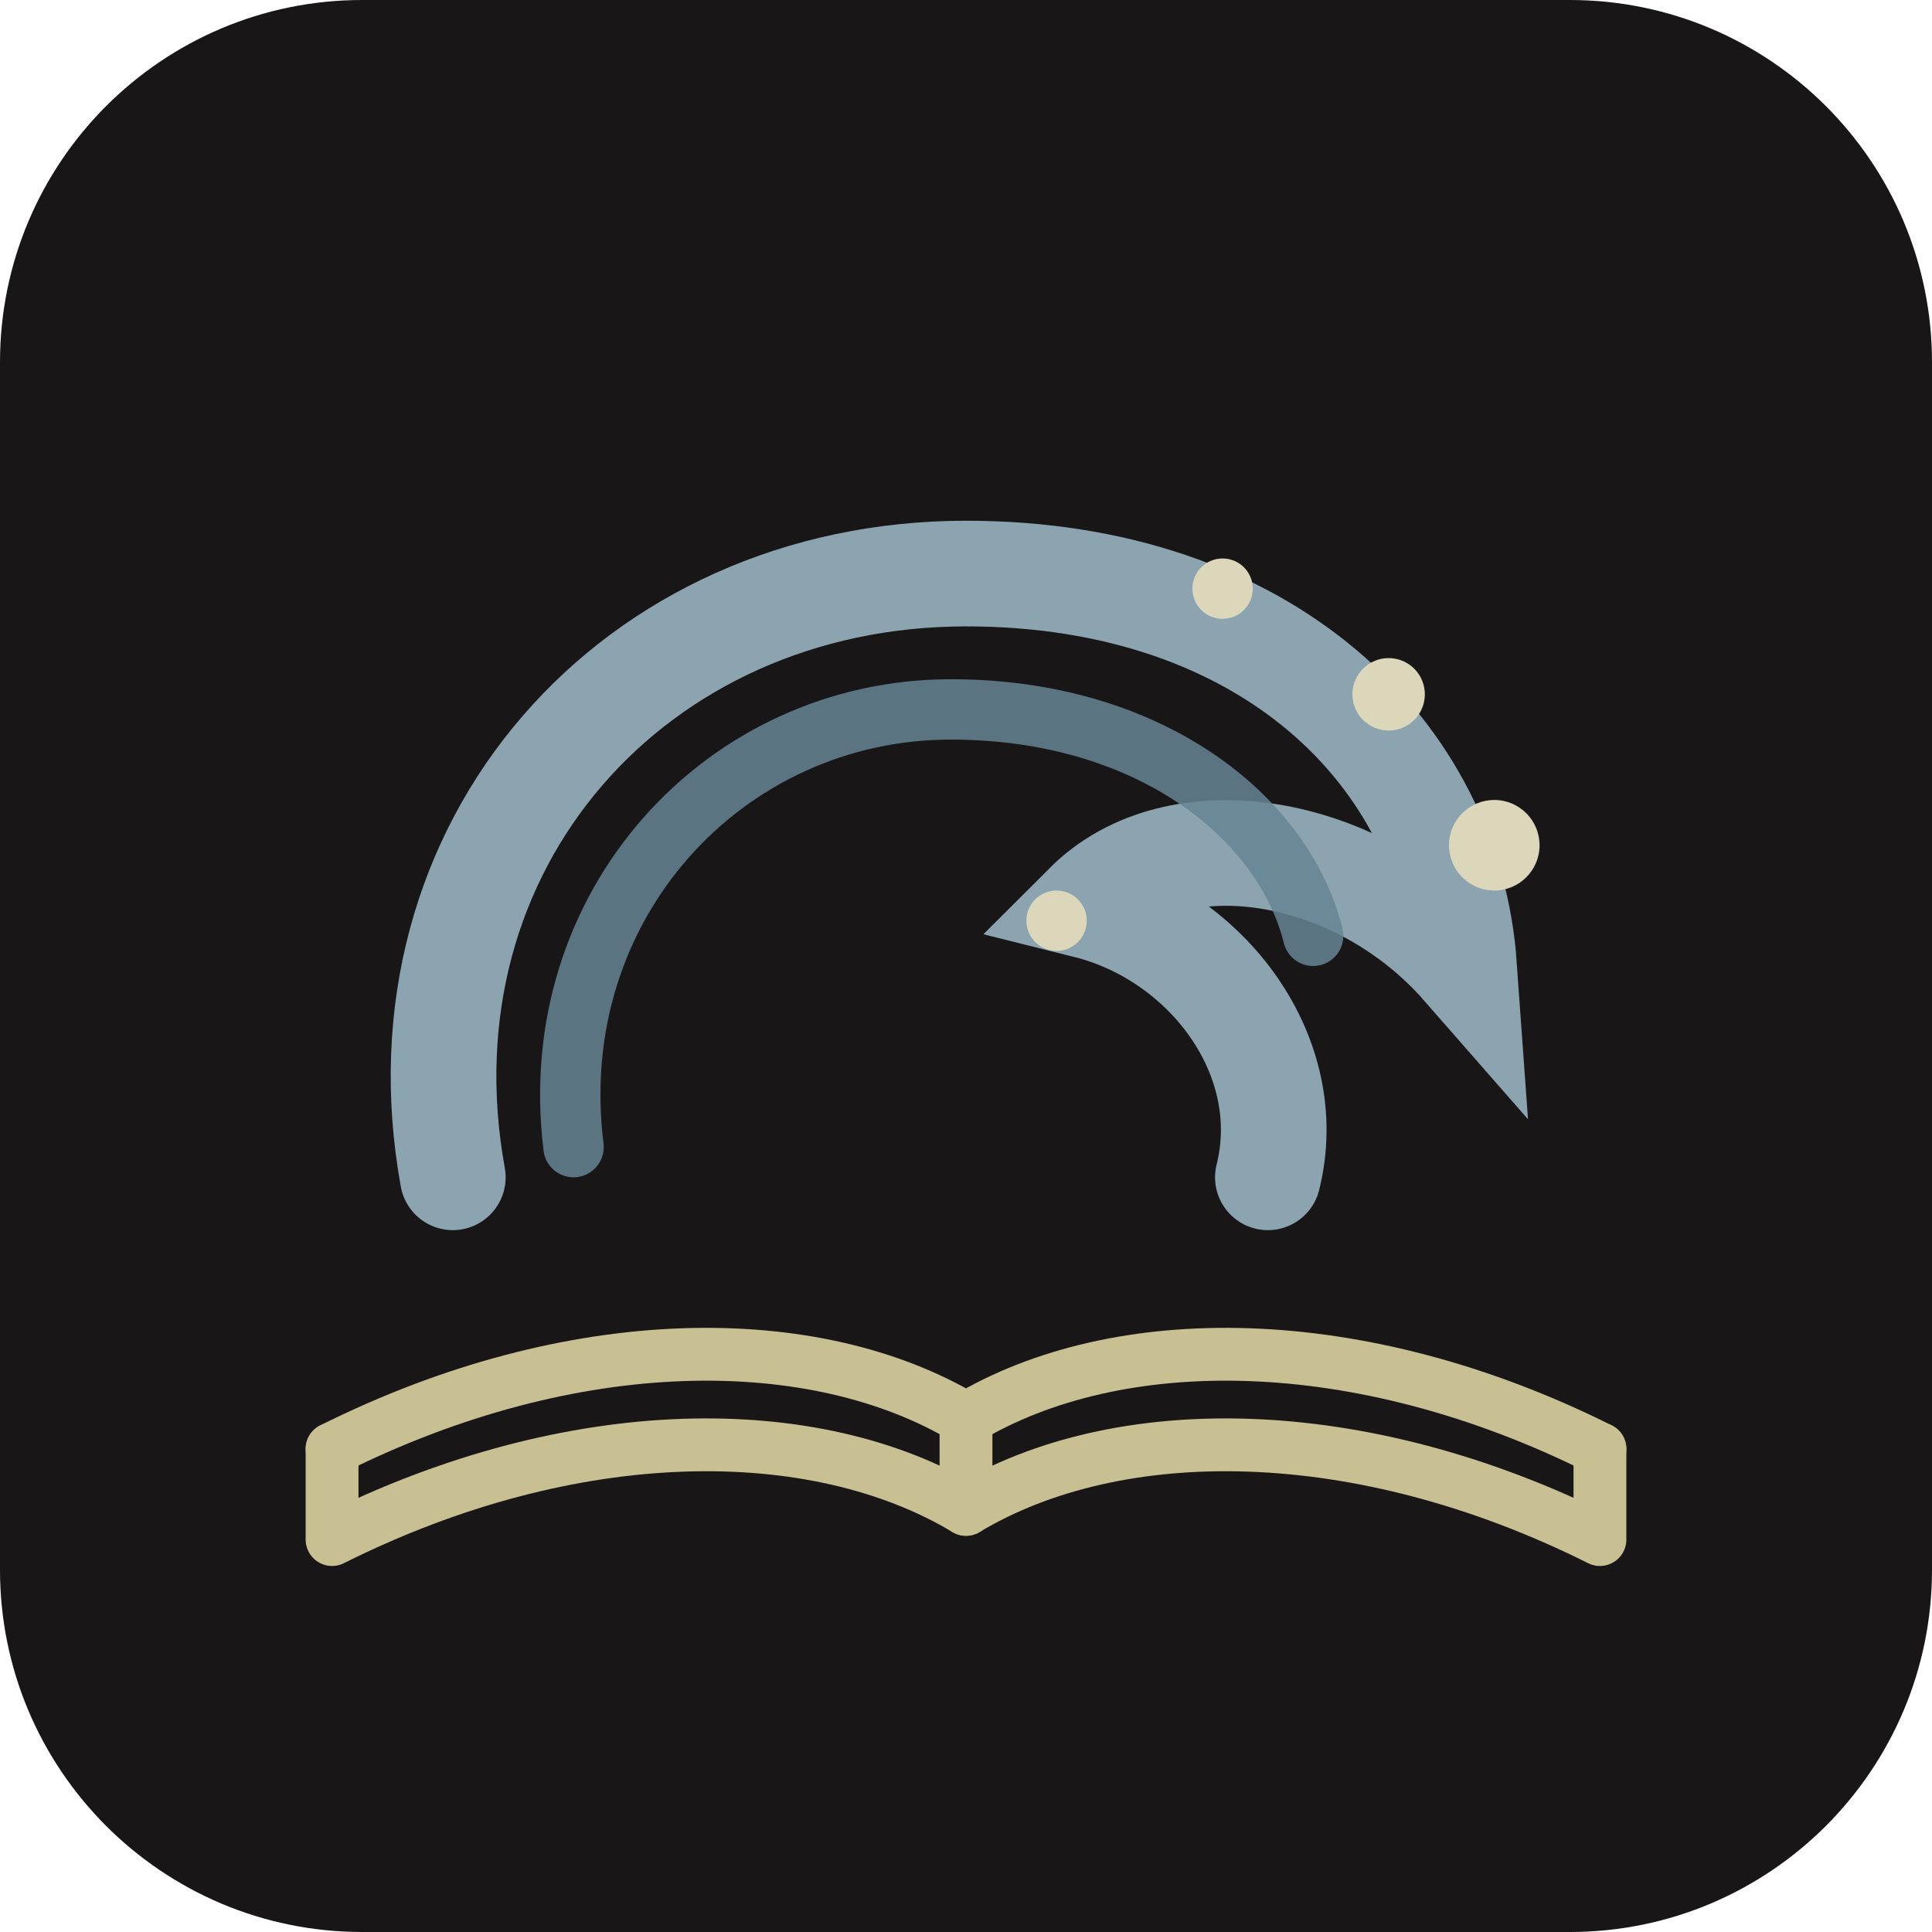
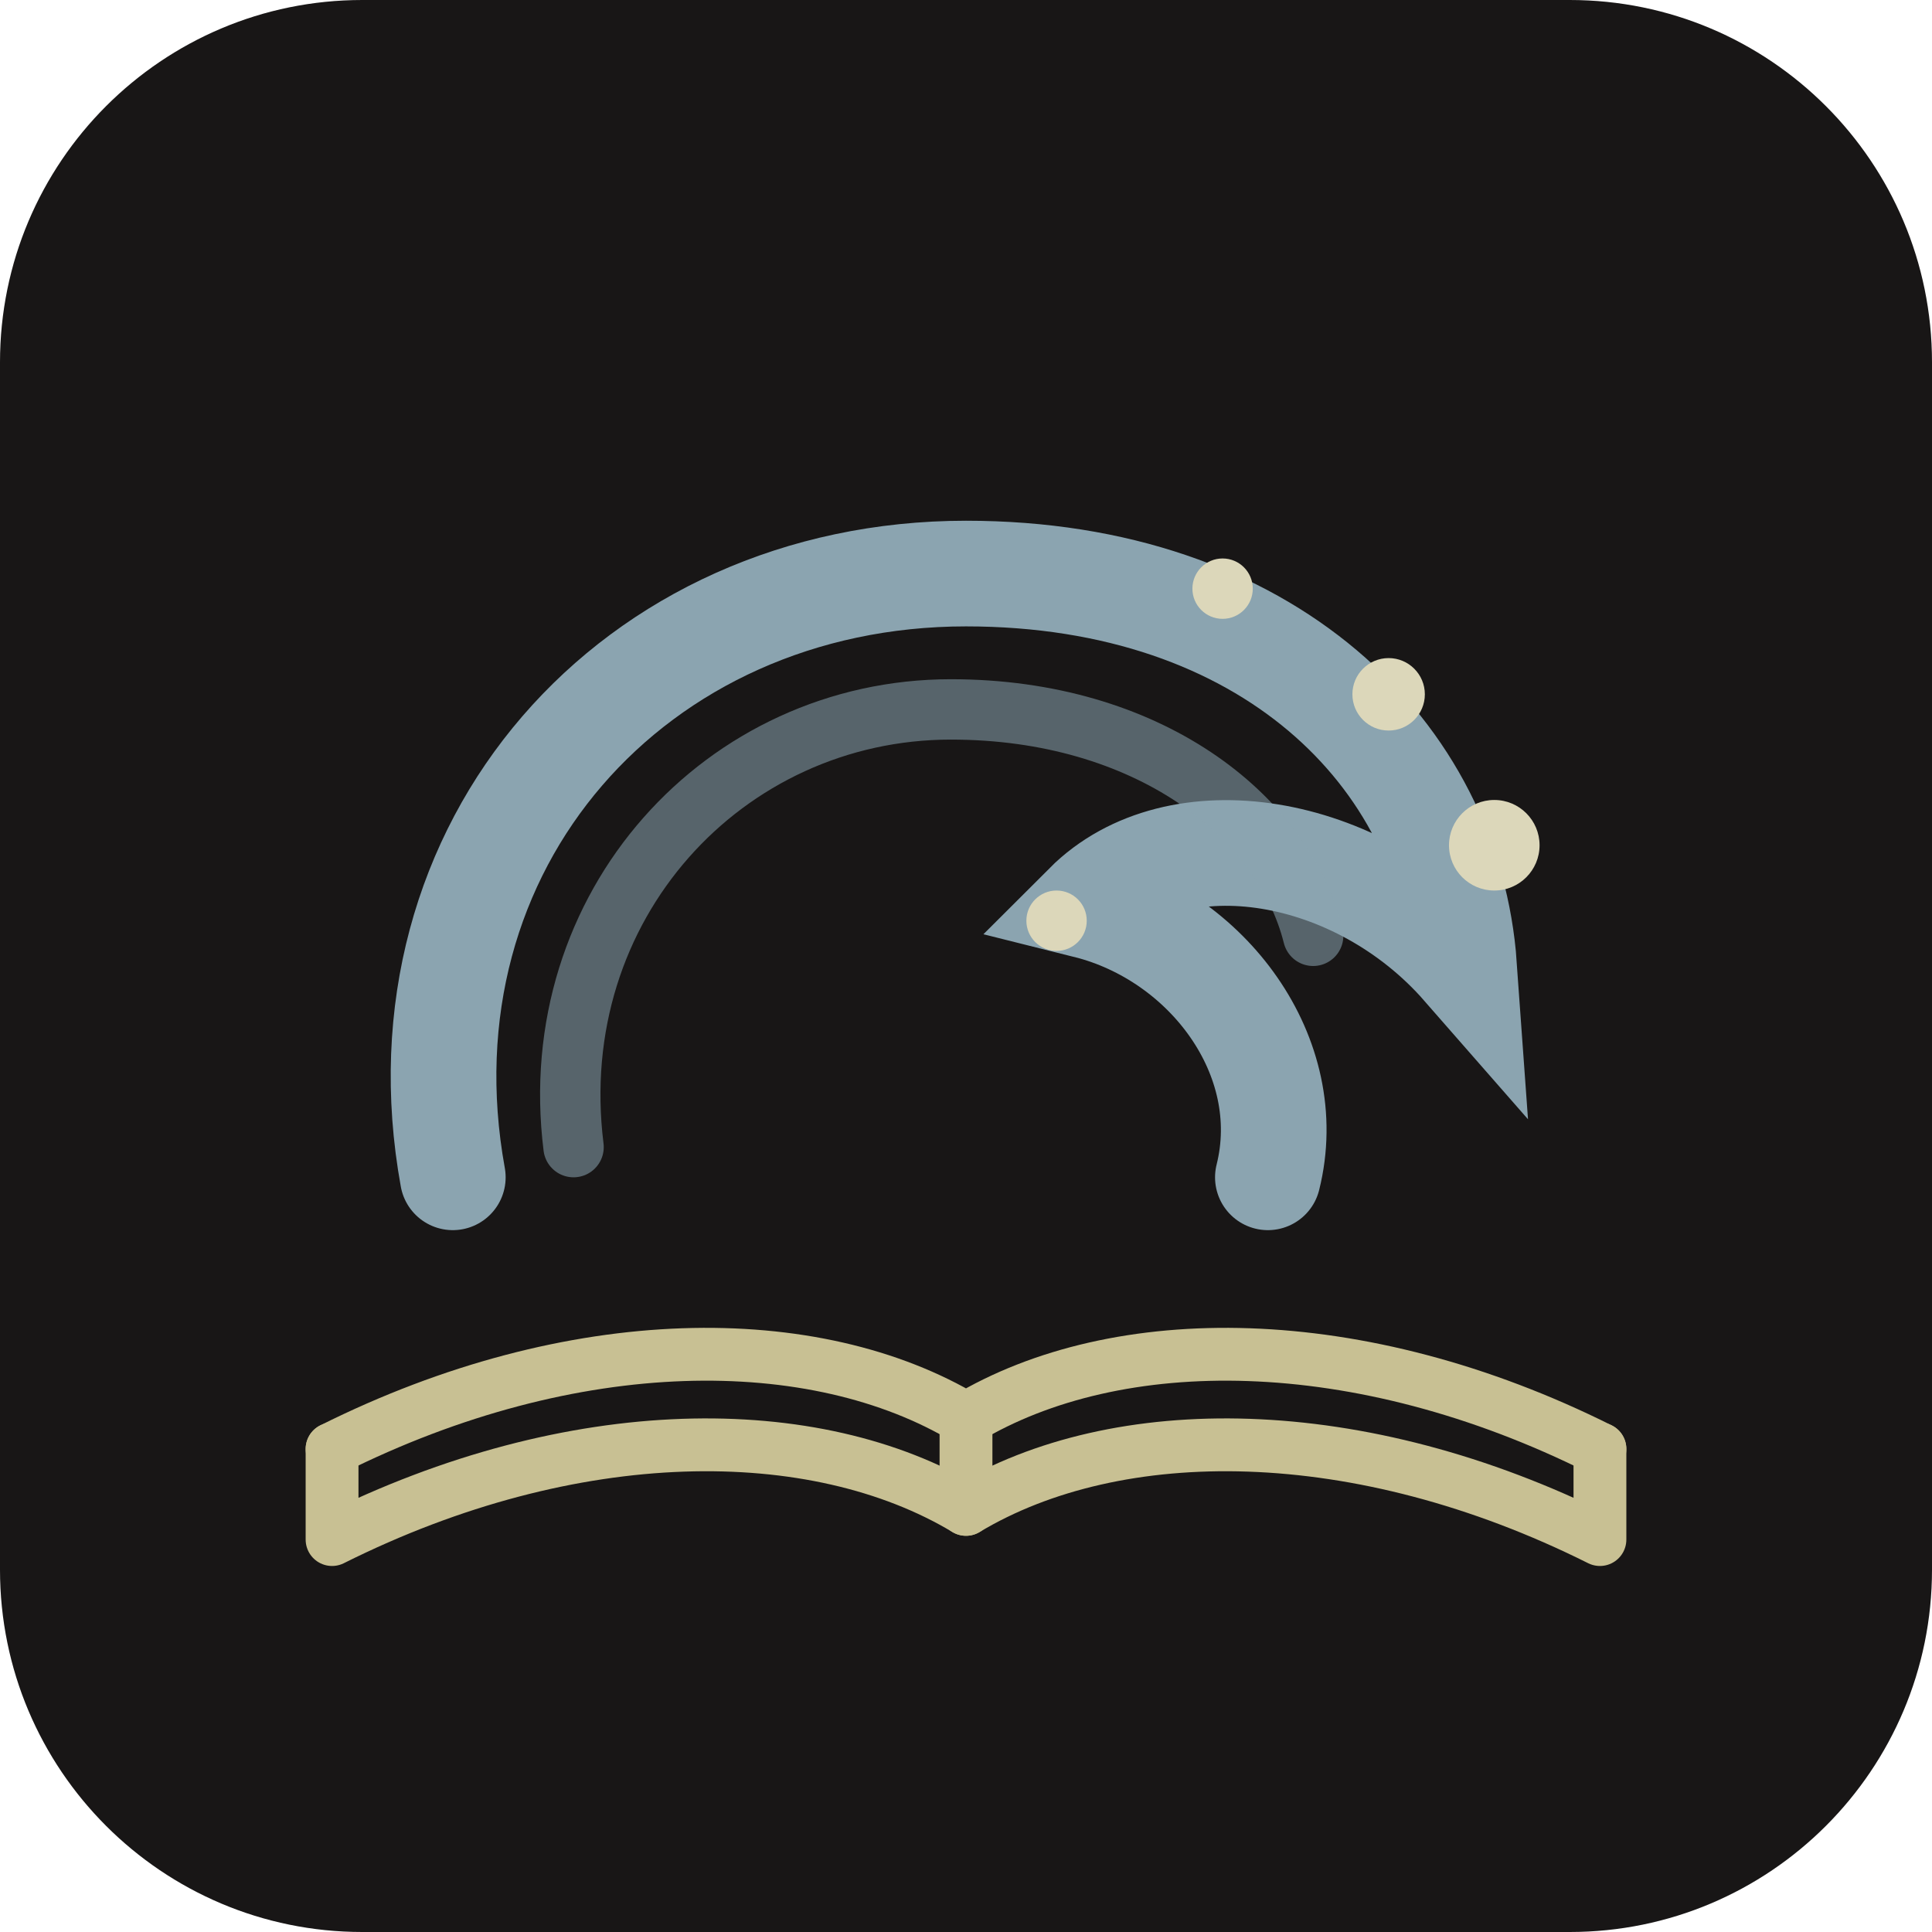
<svg xmlns="http://www.w3.org/2000/svg" viewBox="0 0 128 128" width="128" height="128">
  <rect x="0" y="0" width="128" height="128" rx="24" fill="#181616" />
  <g stroke="#c8c093" stroke-width="3.5" stroke-linecap="round" stroke-linejoin="round" fill="none">
    <path d="M22 96 C 38 88, 54 88, 64 94 C 74 88, 90 88, 106 96" />
    <path d="M22 96 L22 102 C 38 94, 54 94, 64 100 C 74 94, 90 94, 106 102 L106 96" />
    <path d="M64 94 L64 100" />
  </g>
  <g fill="none" stroke-linecap="round">
    <path d="M30 78 C 26 56, 42 38, 64 38 C 84 38, 96 50, 97 64 C 90 56, 78 54, 72 60 C 80 62, 86 70, 84 78" stroke="#8ba4b0" stroke-width="7" />
-     <path d="M38 76 C 36 60, 48 47, 63 47 C 76 47, 85 54, 87 62" stroke="#658594" stroke-width="4" opacity="0.85" />
+     <path d="M38 76 C 36 60, 48 47, 63 47 C 76 47, 85 54, 87 62" stroke="#8ba4b0" stroke-width="4" opacity="0.55" />
  </g>
  <g fill="#dcd7ba">
    <circle cx="99" cy="56" r="3" />
    <circle cx="92" cy="46" r="2.4" />
    <circle cx="81" cy="39" r="2" />
    <circle cx="70" cy="61" r="2" />
  </g>
</svg>
